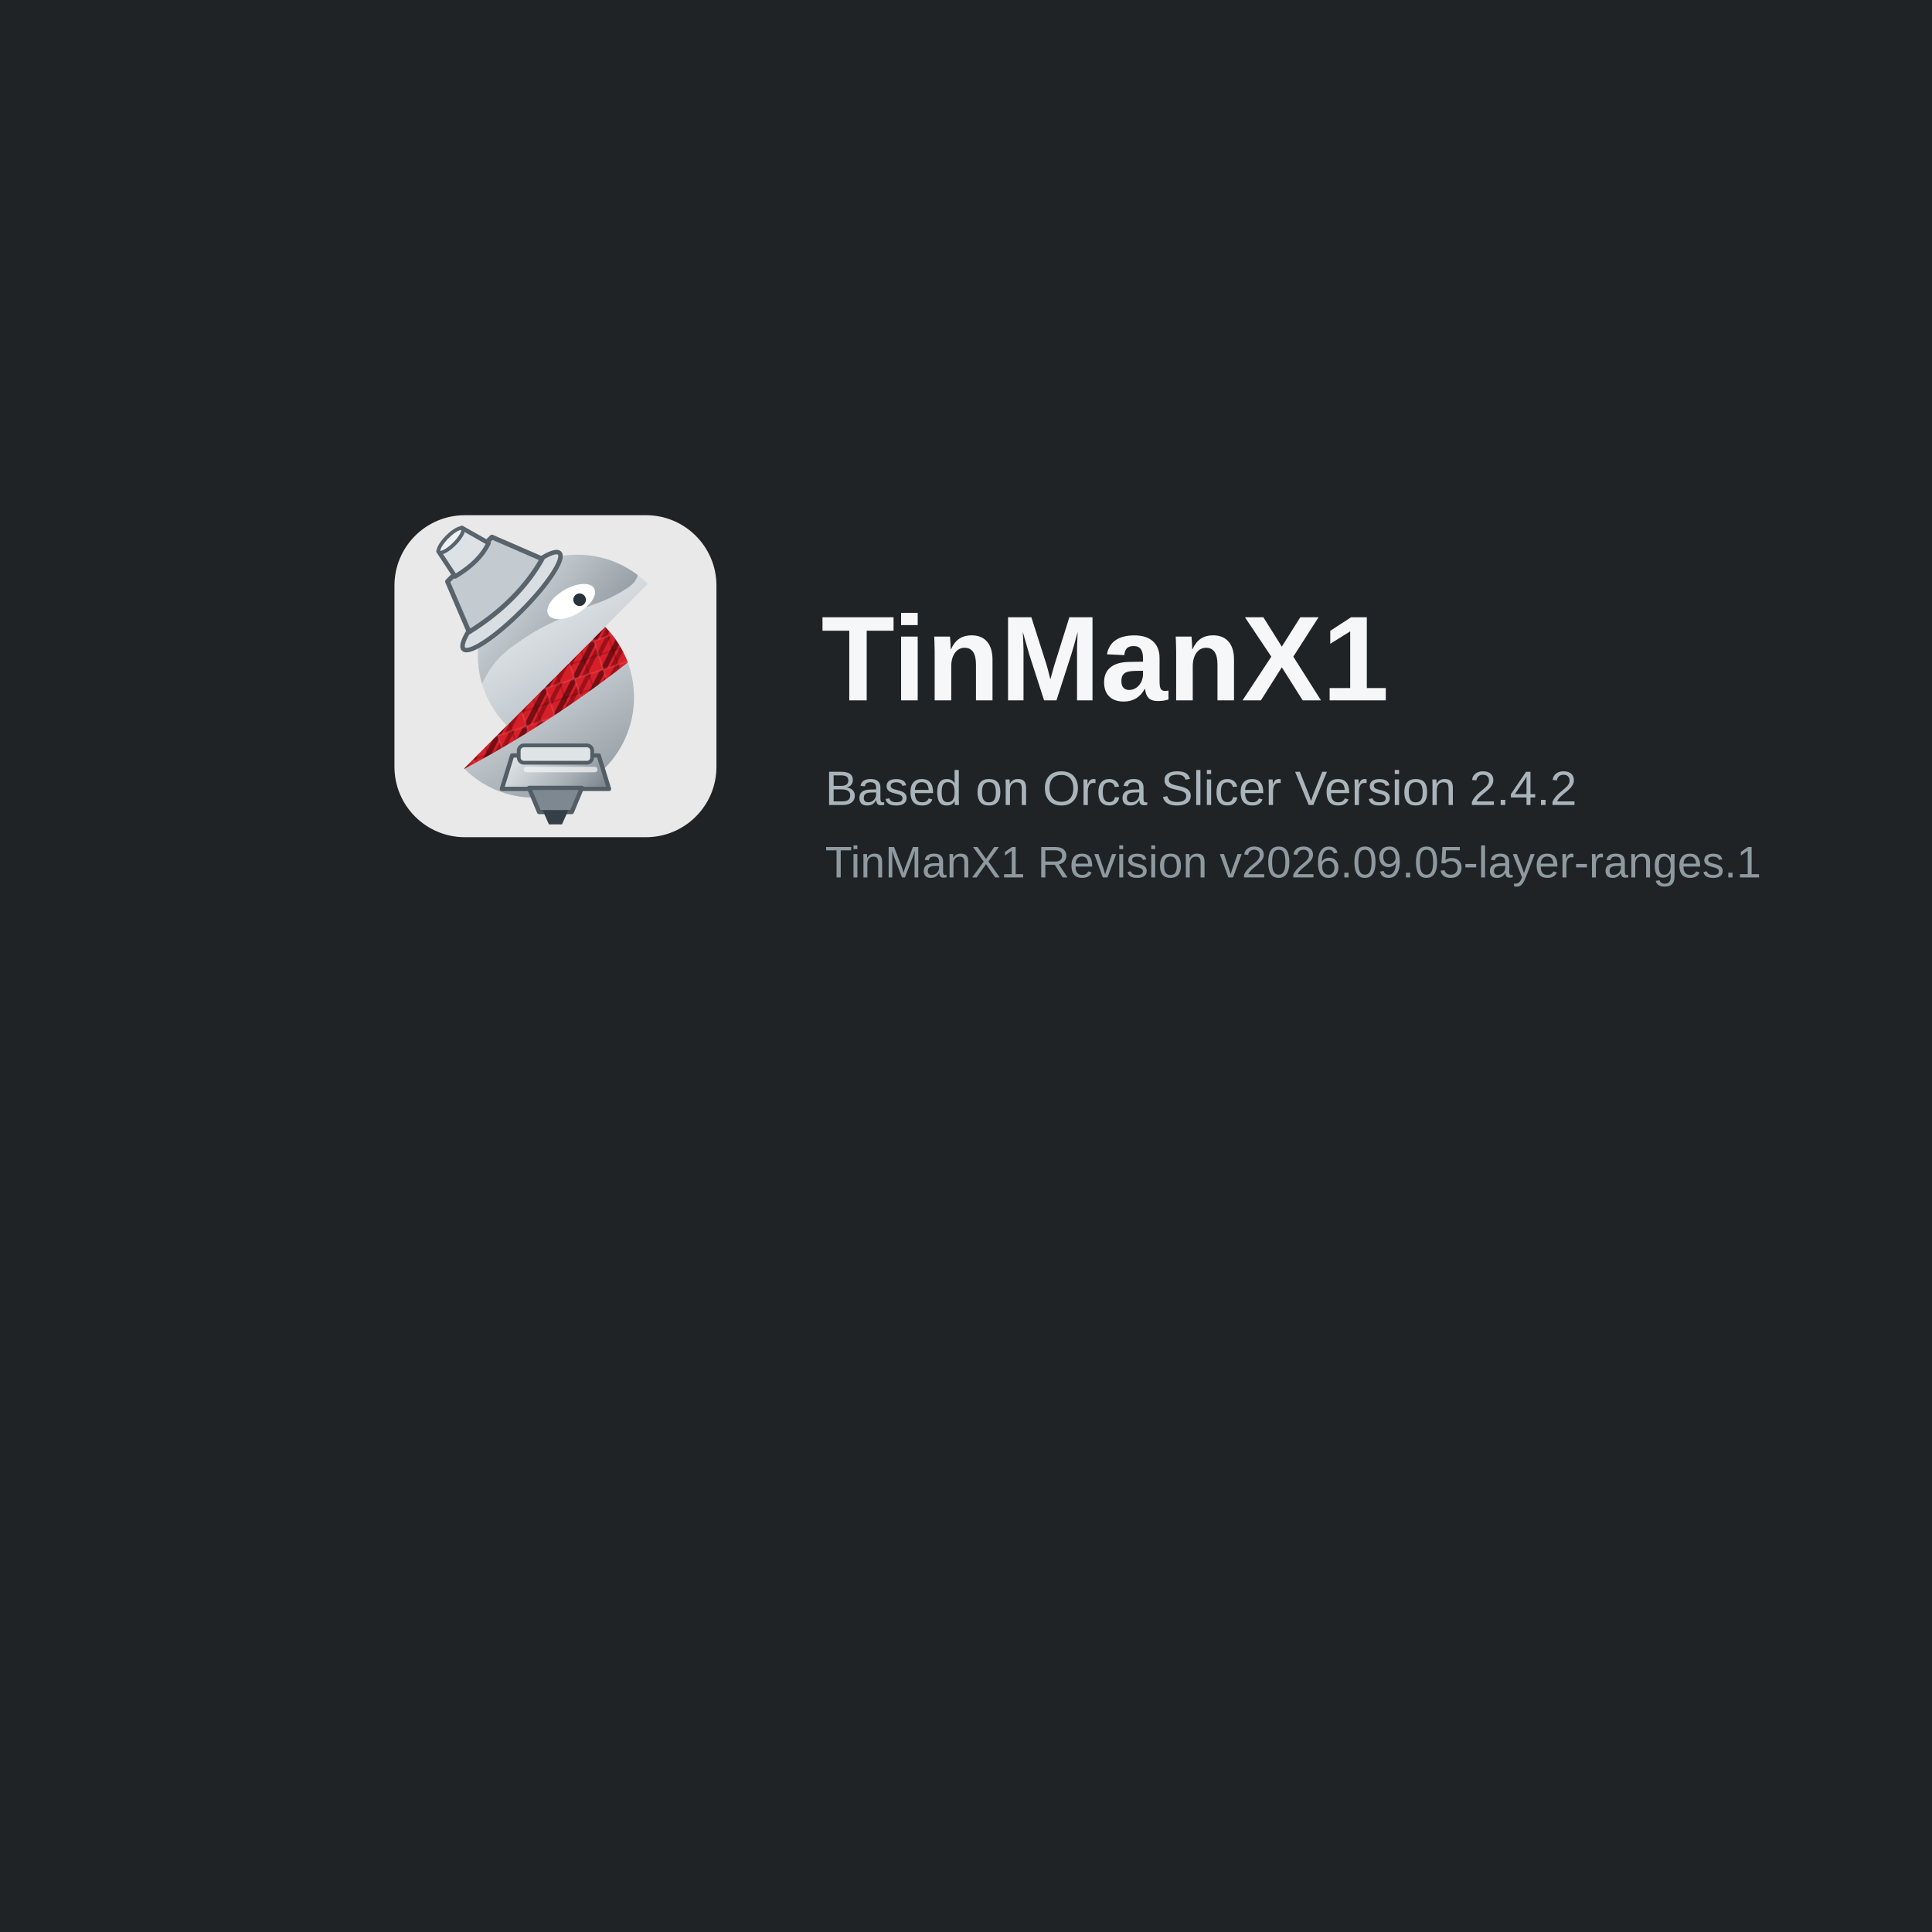
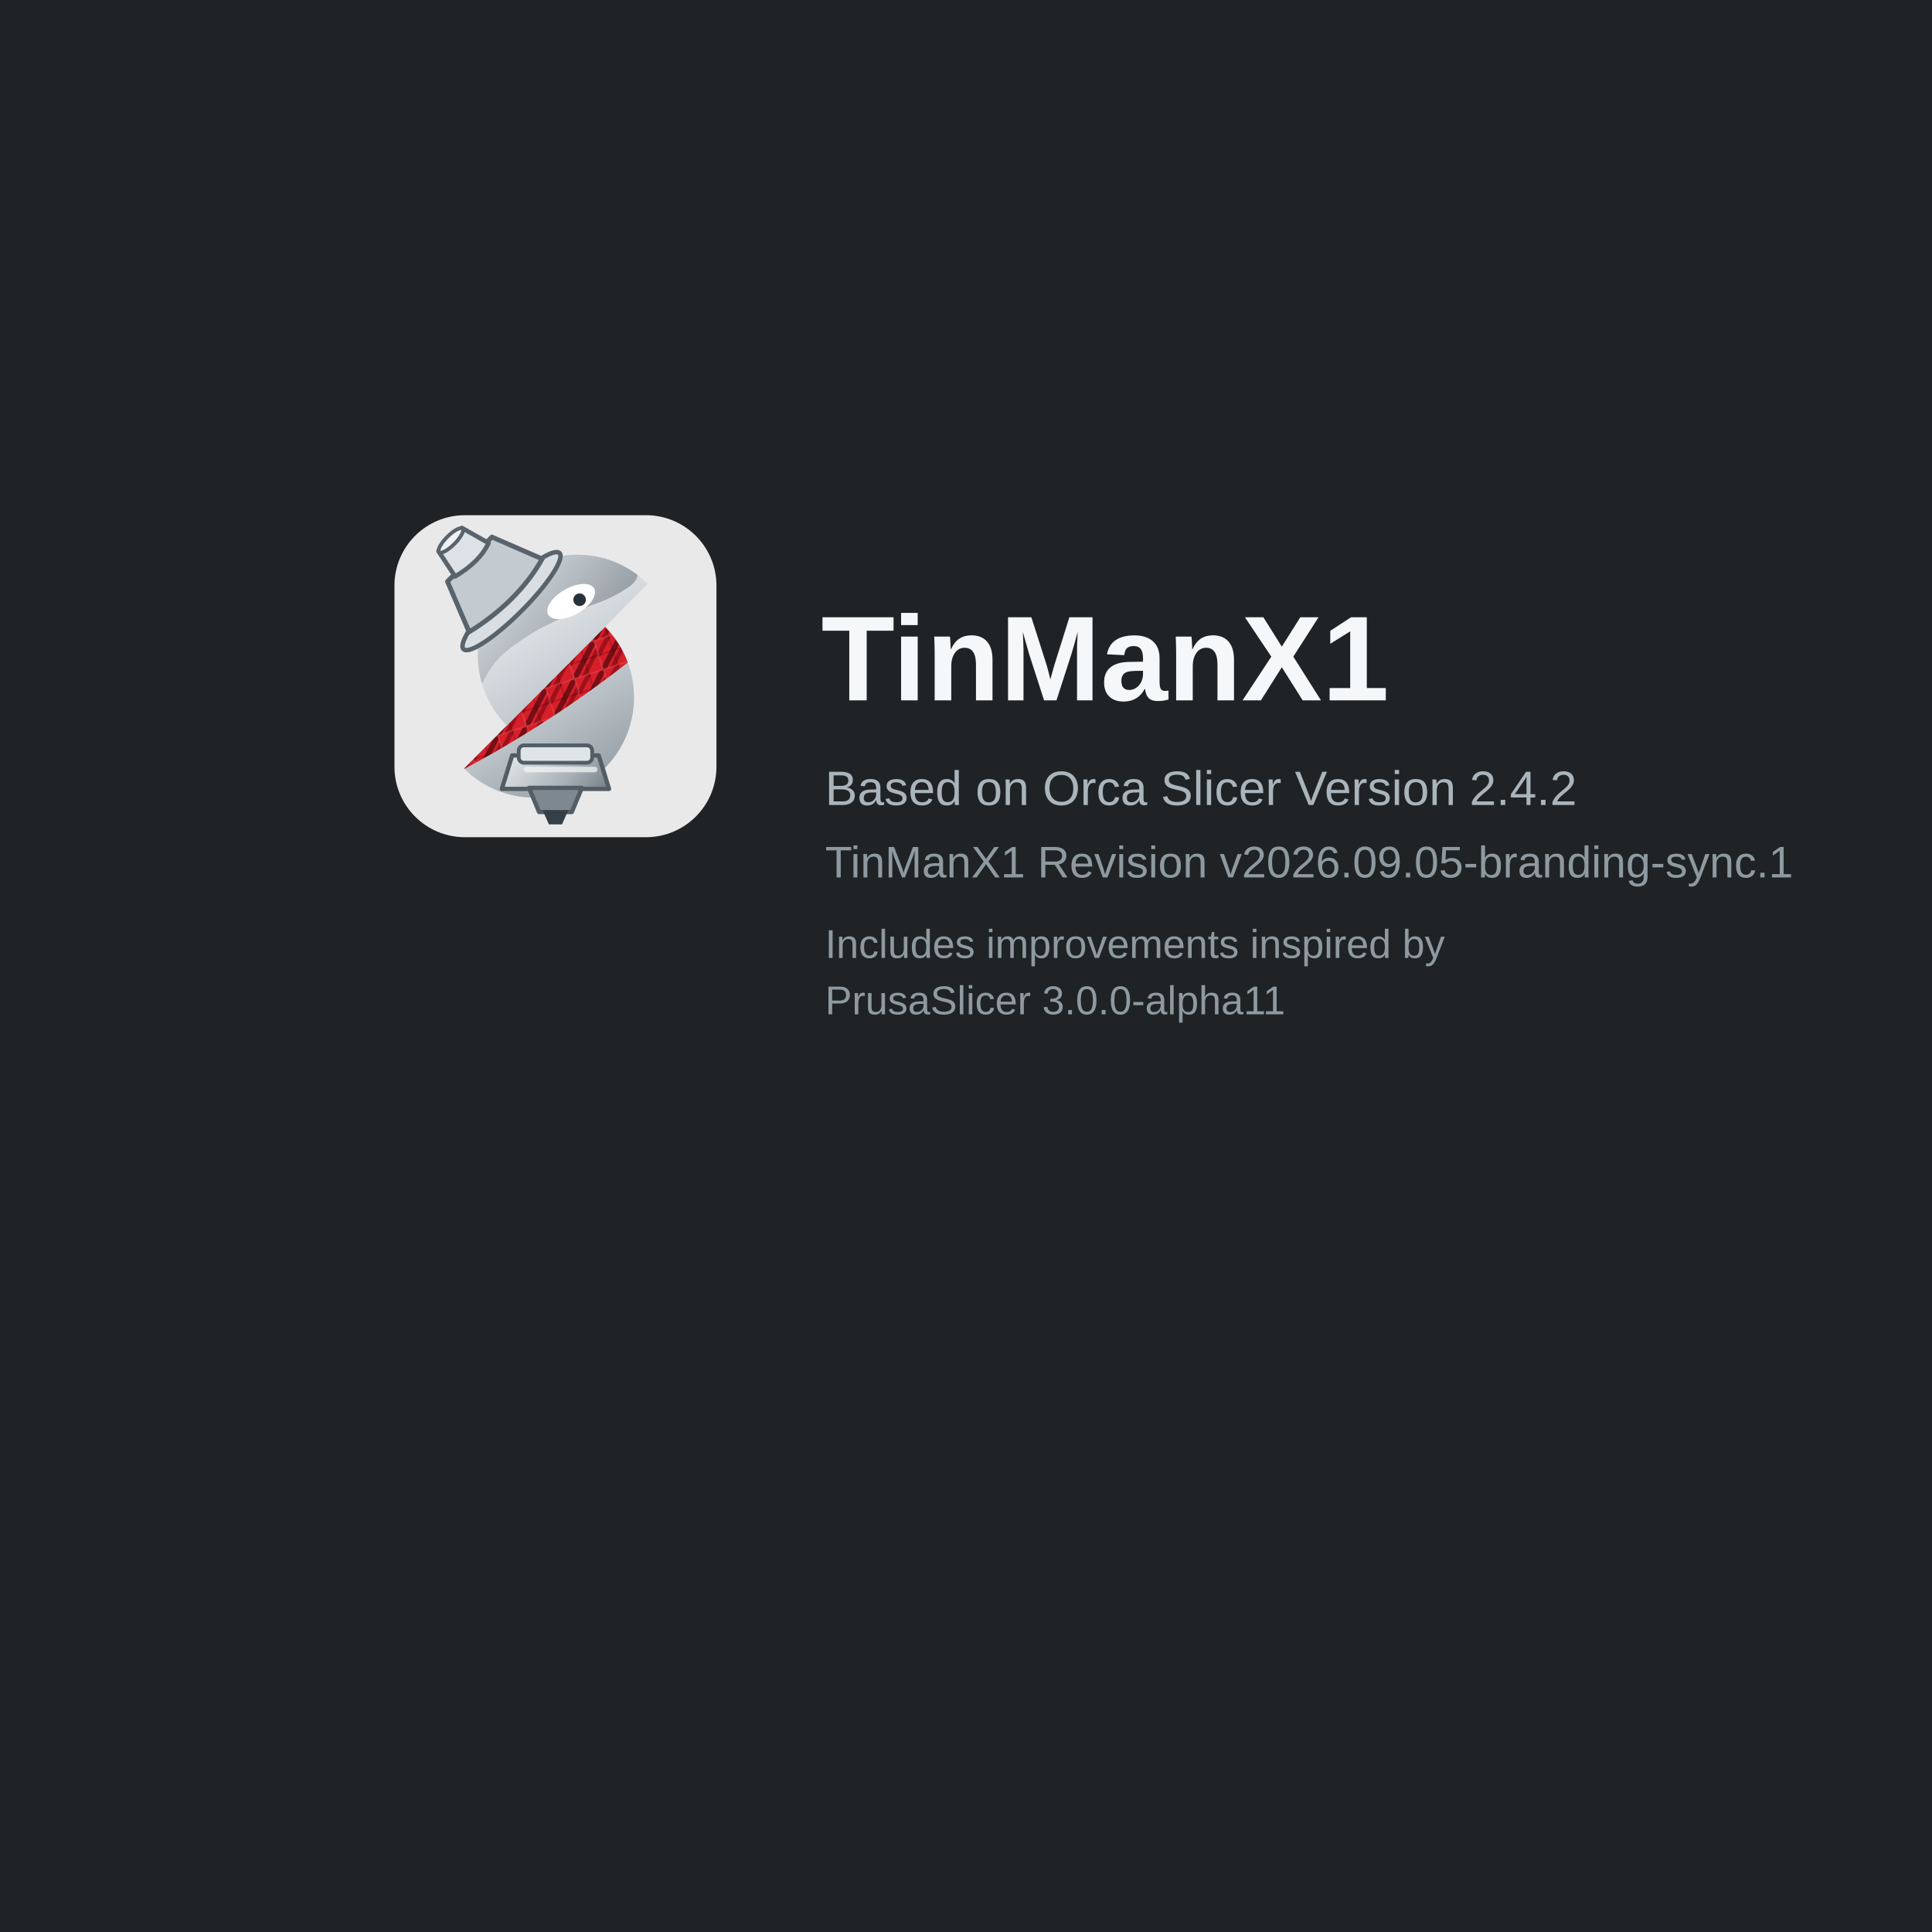
<svg xmlns="http://www.w3.org/2000/svg" width="480" height="480" viewBox="0 0 480 480">
  <defs>
    <linearGradient id="tmxSilver" x1="18" y1="8" x2="47" y2="55" gradientUnits="userSpaceOnUse">
      <stop offset="0" stop-color="#f7f9fa" />
      <stop offset=".52" stop-color="#c7ced3" />
      <stop offset="1" stop-color="#8d969d" />
    </linearGradient>
    <linearGradient id="tmxDarkSilver" x1="19" y1="10" x2="49" y2="35" gradientUnits="userSpaceOnUse">
      <stop offset="0" stop-color="#dce2e6" />
      <stop offset="1" stop-color="#6f7981" />
    </linearGradient>
    <linearGradient id="tmxNozzle" x1="24" y1="43" x2="43" y2="60" gradientUnits="userSpaceOnUse">
      <stop offset="0" stop-color="#eef2f4" />
      <stop offset=".55" stop-color="#a8b0b6" />
      <stop offset="1" stop-color="#59636c" />
    </linearGradient>
    <pattern id="tmxCarbonRed" width="6" height="6" patternUnits="userSpaceOnUse" patternTransform="rotate(-18)">
      <rect width="6" height="6" fill="#D71F2A" />
      <path d="M-2 1 1-2M0 6 6 0M5 8 8 5" fill="none" stroke="#250204" stroke-width="1.05" opacity=".55" />
      <path d="M-2 5 5-2M1 7 7 1" fill="none" stroke="#7c0810" stroke-width=".85" opacity=".62" />
      <path d="M0 0h6v6h-6z" fill="none" stroke="#f06a70" stroke-width=".35" opacity=".28" />
      <path d="M0 3h6M3 0v6" fill="none" stroke="#180102" stroke-width=".28" opacity=".22" />
    </pattern>
  </defs>
  <rect width="480" height="480" fill="#1f2326" />
  <g transform="translate(98 128)">
    <g transform="scale(1.25)">
      <rect width="64" height="64" rx="14" fill="#e9e9e9" />
      <path d="M13.84,50.354a19.7,19.7,0,0,0,13.883,5.79A19.944,19.944,0,0,0,41.858,22.182Z" fill="url(#tmxSilver)" />
      <path d="M41.858,22.181,13.84,50.354l.061.059A220.548,220.548,0,0,0,46.378,29.277a19.964,19.964,0,0,0-4.52-7.1" fill="url(#tmxCarbonRed)" />
      <path d="M36.381,7.856A19.943,19.943,0,0,0,22.327,41.818L50.345,13.646a19.693,19.693,0,0,0-13.964-5.79" fill="url(#tmxSilver)" />
      <path d="M36.381,7.856A19.636,19.636,0,0,0,26.04,10.782a22.742,22.742,0,0,0-5.91-.745,23.084,23.084,0,0,0-9.477,2.124.632.632,0,0,0,.129,1.191,13.52,13.52,0,0,1,8.069,5.137A20.06,20.06,0,0,0,17.41,33.534a19.873,19.873,0,0,1,2-3.488c1.819-2.5,3.743-3.8,6.585-5.723,2.093-1.416,5-3.077,13.359-6.512a28.421,28.421,0,0,0,6.12-2.821c1.4-.831,2.461-1.615,2.8-2.842.024-.086.045-.172.065-.256A19.655,19.655,0,0,0,36.381,7.856" fill="url(#tmxDarkSilver)" />
      <path d="M39.69,14.551c.727,1.285-.728,3.495-3.249,4.937s-5.154,1.569-5.88.284.727-3.495,3.248-4.937,5.154-1.569,5.881-.284" fill="#fff" />
      <circle cx="36.8" cy="16.8" r="1.25" fill="#28323a" />
      <g transform="translate(-17 1) rotate(-45 34.2 12.5) scale(1.05)">
        <ellipse cx="34.25" cy="18.4" rx="12.85" ry="2.65" fill="#d9dee2" stroke="#59636c" stroke-width=".85" />
        <path d="M28.3,7.2h11.9l3.8,9.65c-5.75,1.65-12.65,1.65-19.55,0Z" fill="#c3cbd0" stroke="#59636c" stroke-width=".9" stroke-linejoin="round" />
        <path d="M31.15,1.95h6.25l1.55,5.6c-2.45.9-5.4.9-8.95,0Z" fill="#dce2e6" stroke="#59636c" stroke-width=".85" stroke-linejoin="round" />
        <ellipse cx="34.25" cy="2.15" rx="3.15" ry=".95" fill="#eef2f4" stroke="#59636c" stroke-width=".7" />
      </g>
      <path d="M23.4,47.75h17.2l2.05,6.65H21.35Z" fill="url(#tmxNozzle)" stroke="#525d65" stroke-width=".85" stroke-linejoin="round" />
      <path d="M26.75,54.2h10.5l-2,4.8h-6.5Z" fill="#7e8890" stroke="#525d65" stroke-width=".85" stroke-linejoin="round" />
      <path d="M29.45,58.65h5.1l-1.25,2.8h-2.6Z" fill="#353f47" />
      <rect x="24.7" y="45.75" width="14.6" height="3.45" rx="1.05" fill="#dfe4e7" stroke="#525d65" stroke-width=".75" />
      <path d="M26.25,50.55h13.55" fill="none" stroke="#f4f6f7" stroke-width="1.1" stroke-linecap="round" opacity=".72" />
    </g>
    <text x="106" y="46" font-family="Arial, Helvetica, sans-serif" font-size="30" font-weight="700" fill="#f5f7f8">TinManX1</text>
    <text x="107" y="72" font-family="Arial, Helvetica, sans-serif" font-size="12" fill="#aab5bb">Based on Orca Slicer Version 2.4.2</text>
-     <text x="107" y="90" font-family="Arial, Helvetica, sans-serif" font-size="11" fill="#8e9aa0">TinManX1 Revision v2026.09.05-layer-ranges.1</text>
+     <text x="107" y="90" font-family="Arial, Helvetica, sans-serif" font-size="11" fill="#8e9aa0">TinManX1 Revision v2026.09.05-branding-sync.1</text>
+     <text x="107" y="110" font-family="Arial, Helvetica, sans-serif" font-size="10" fill="#8e9aa0">Includes improvements inspired by</text>
+     <text x="107" y="124" font-family="Arial, Helvetica, sans-serif" font-size="10" fill="#8e9aa0">PrusaSlicer 3.0.0-alpha11</text>
  </g>
</svg>
